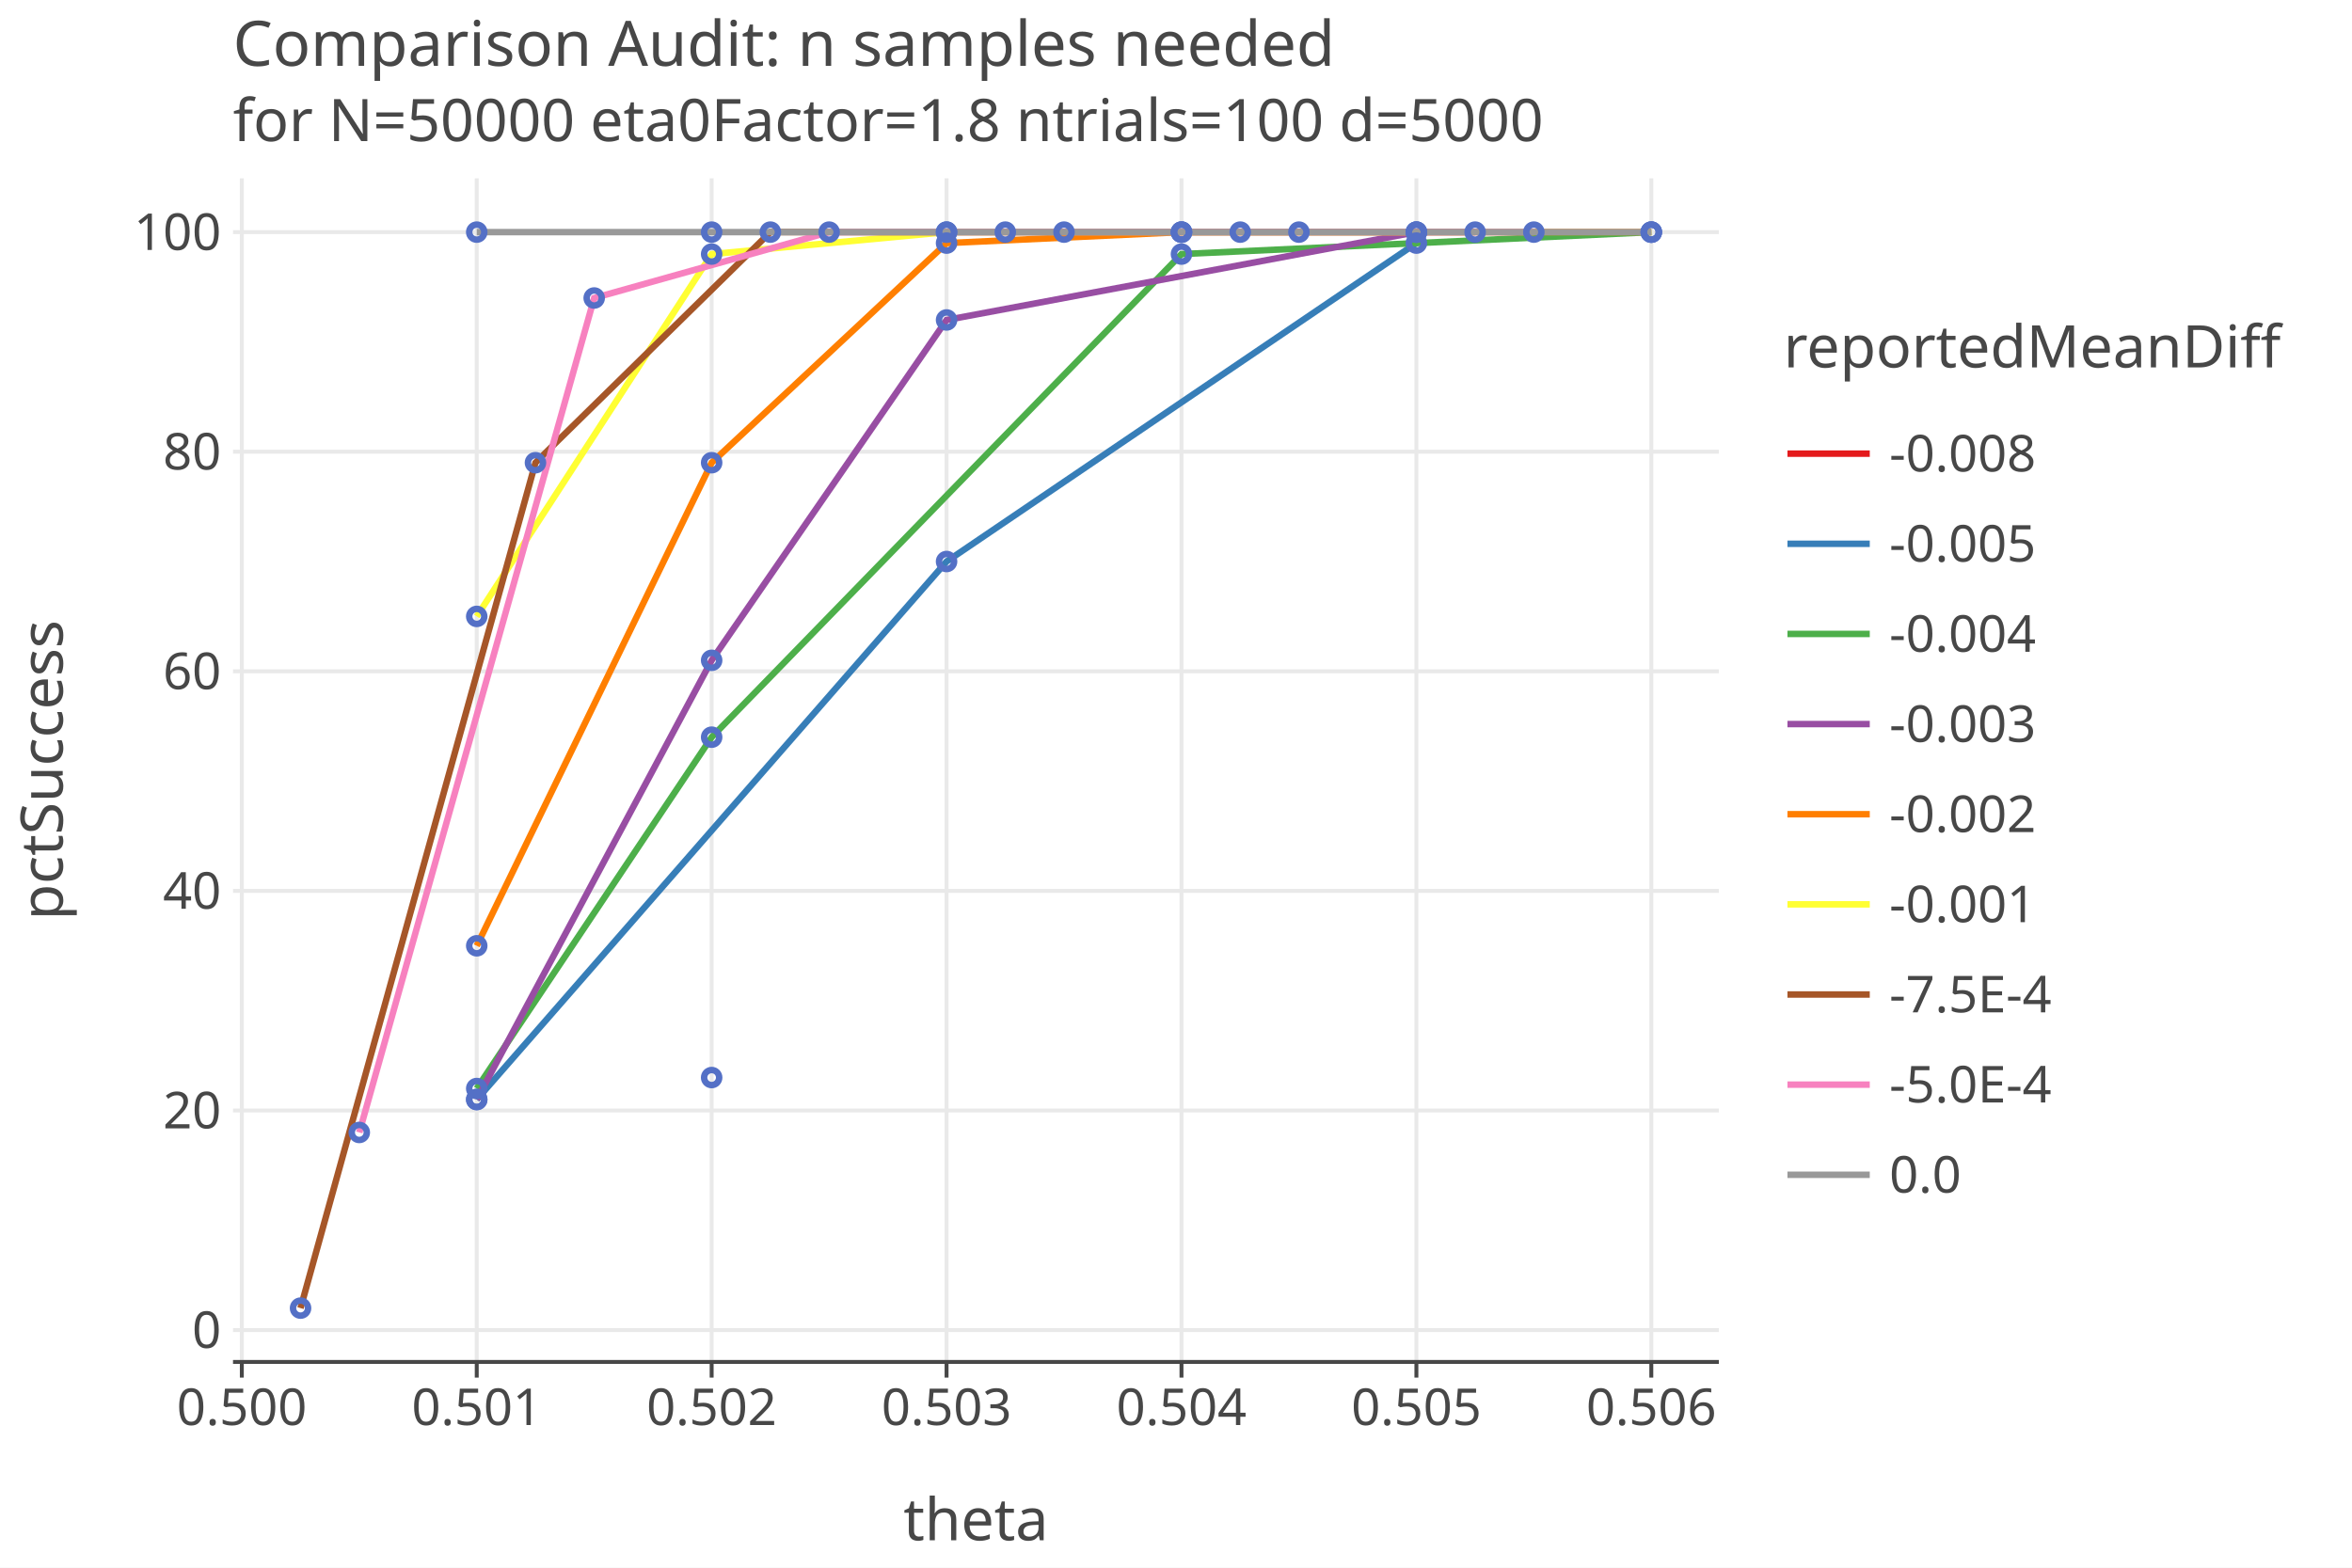
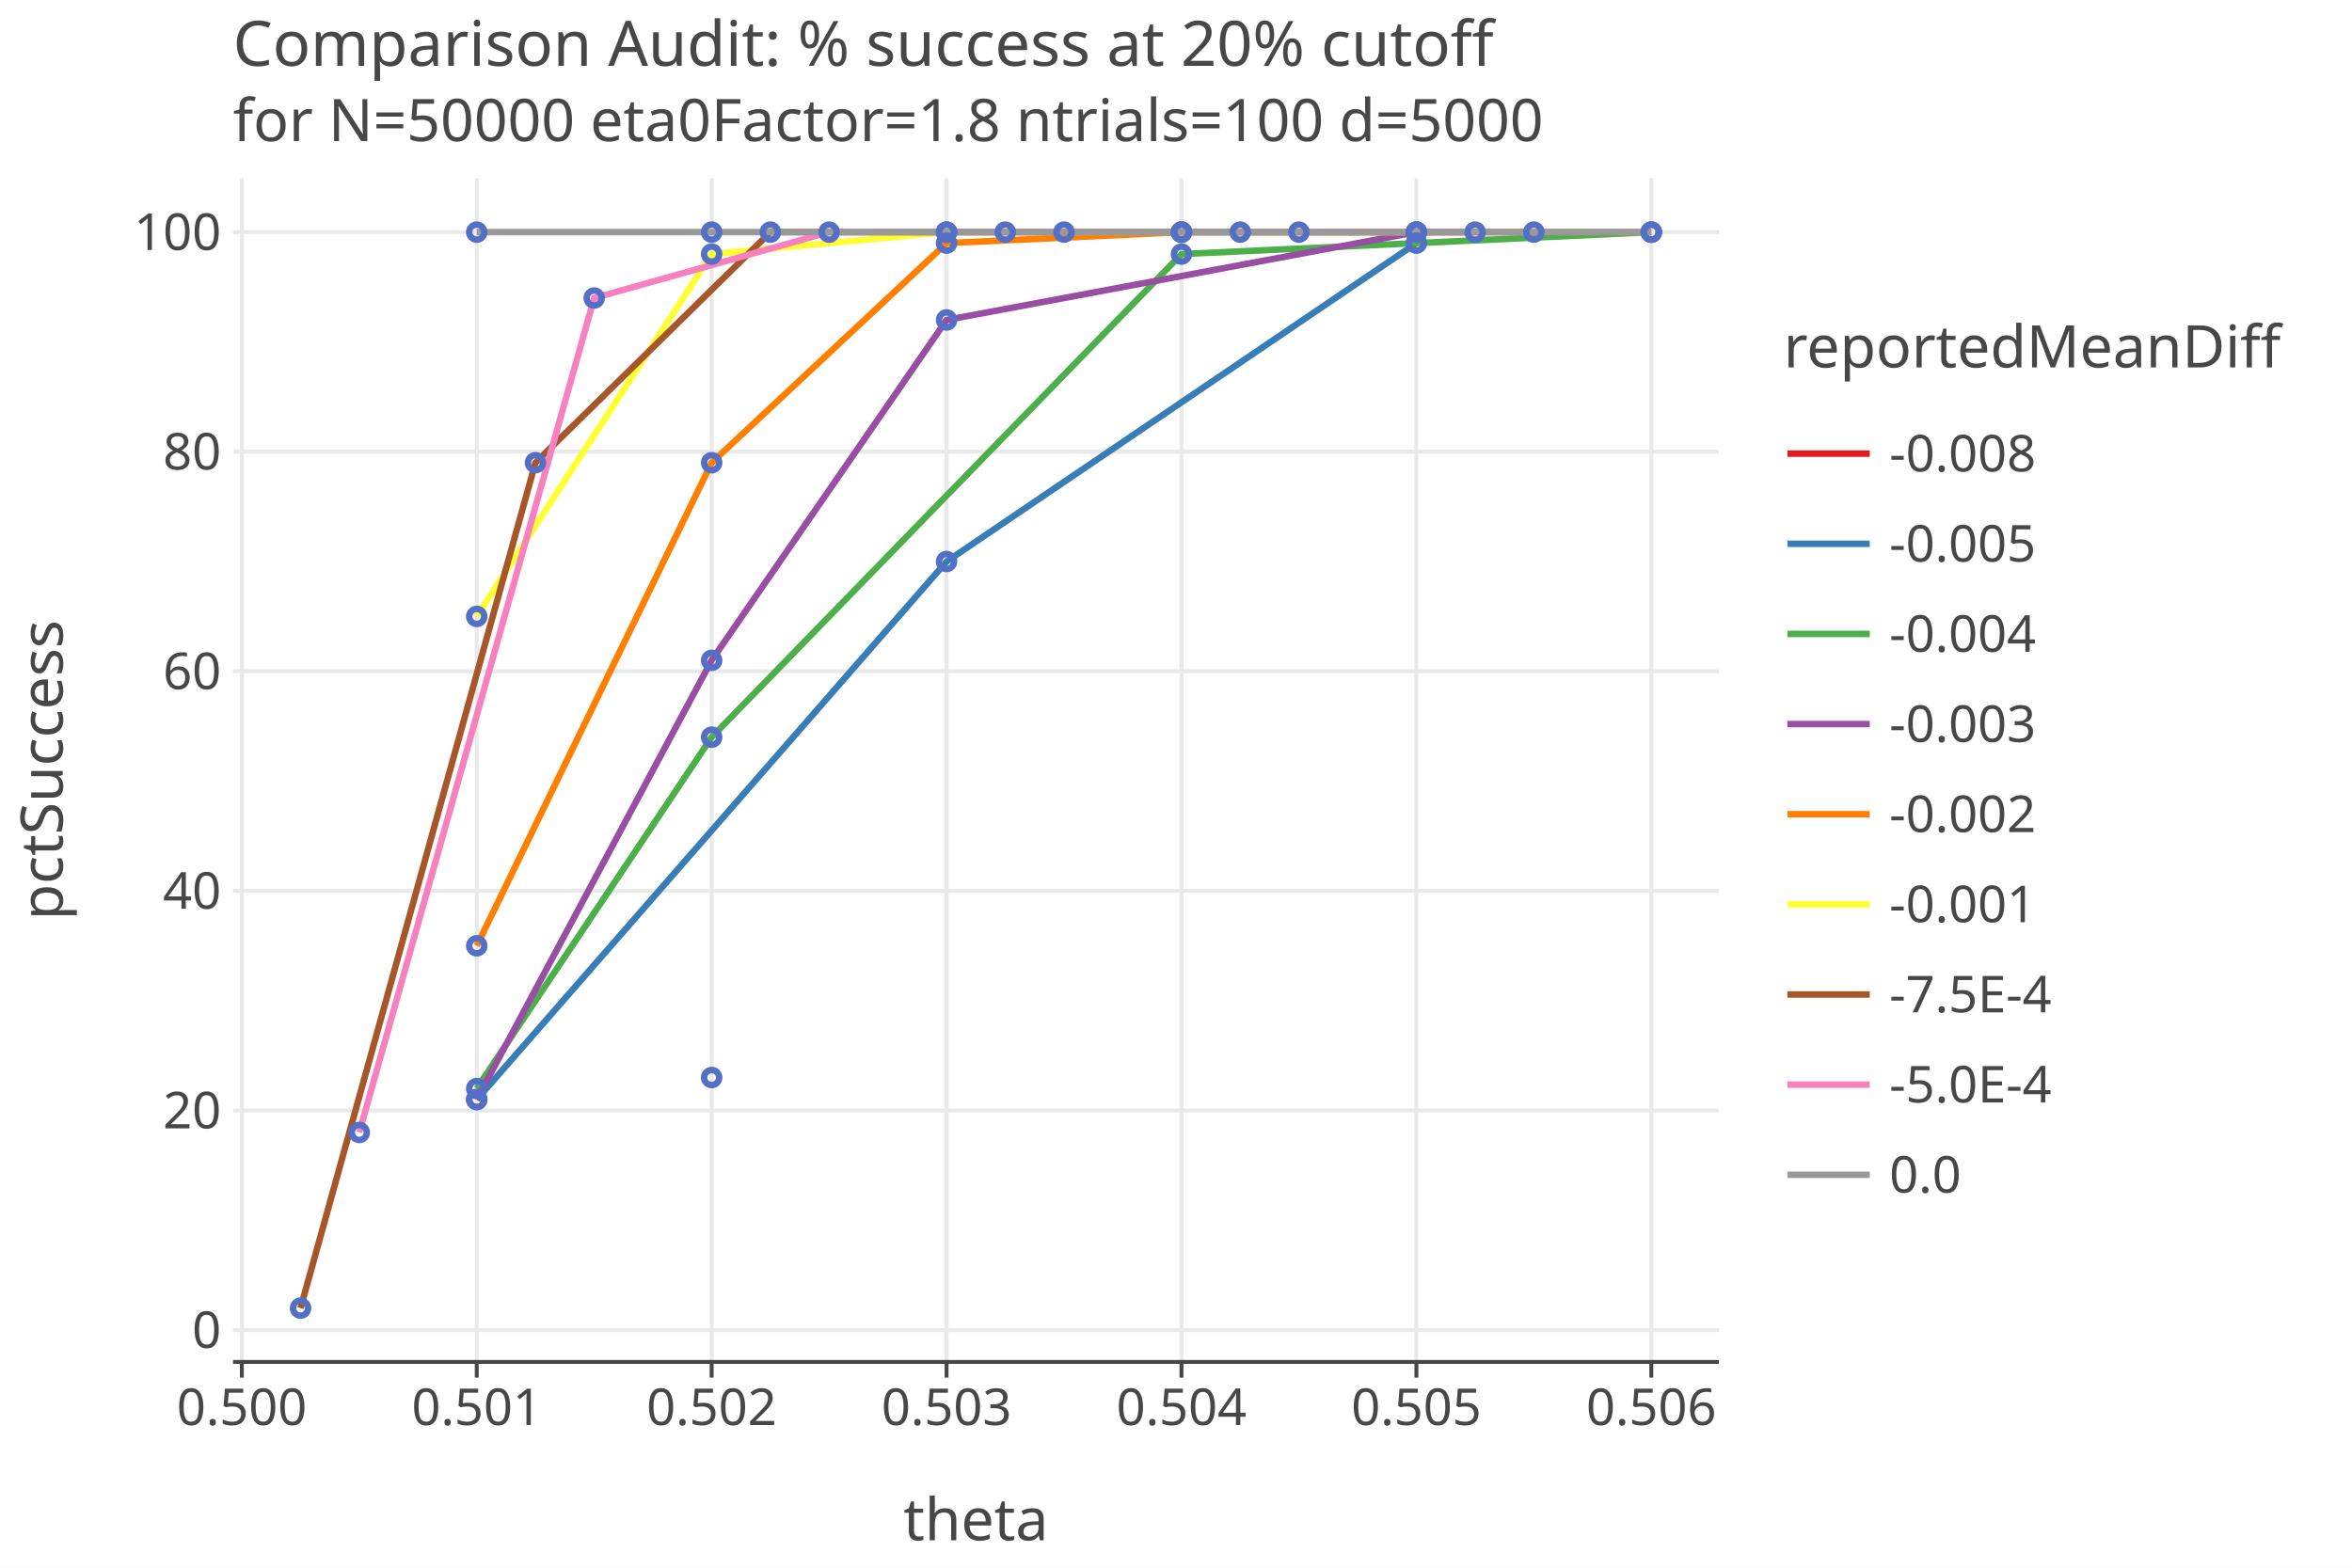
<svg xmlns="http://www.w3.org/2000/svg" display="block" class="plt-container" width="600.0" height="400.0">
  <style type="text/css">
  .plt-container {
   font-family: Lucida Grande, sans-serif;
   user-select: none;
   -webkit-user-select: none;
   -moz-user-select: none;
   -ms-user-select: none;
}
text {
   text-rendering: optimizeLegibility;
}
- #pTFMNFa .plot-title {
+ #psCte0u .plot-title {
   fill: #474747;
   font-family: Lucida Grande, sans-serif;
   font-size: 16.0px;
   font-weight: normal;
   font-style: normal;   
}
- #pTFMNFa .plot-subtitle {
+ #psCte0u .plot-subtitle {
   fill: #474747;
   font-family: Lucida Grande, sans-serif;
   font-size: 15.0px;
   font-weight: normal;
   font-style: normal;   
}
- #pTFMNFa .plot-caption {
-    fill: #474747;
-    font-family: Lucida Grande, sans-serif;
-    font-size: 13.0px;
-    font-weight: normal;
-    font-style: normal;   
- }
- #pTFMNFa .legend-title {
+ #psCte0u .plot-caption {
+    fill: #474747;
+    font-family: Lucida Grande, sans-serif;
+    font-size: 13.0px;
+    font-weight: normal;
+    font-style: normal;   
+ }
+ #psCte0u .legend-title {
   fill: #474747;
   font-family: Lucida Grande, sans-serif;
   font-size: 15.0px;
   font-weight: normal;
   font-style: normal;   
}
- #pTFMNFa .legend-item {
-    fill: #474747;
-    font-family: Lucida Grande, sans-serif;
-    font-size: 13.0px;
-    font-weight: normal;
-    font-style: normal;   
- }
- #pTFMNFa .axis-title-x {
+ #psCte0u .legend-item {
+    fill: #474747;
+    font-family: Lucida Grande, sans-serif;
+    font-size: 13.0px;
+    font-weight: normal;
+    font-style: normal;   
+ }
+ #psCte0u .axis-title-x {
   fill: #474747;
   font-family: Lucida Grande, sans-serif;
   font-size: 15.0px;
   font-weight: normal;
   font-style: normal;   
}
- #pTFMNFa .axis-text-x {
-    fill: #474747;
-    font-family: Lucida Grande, sans-serif;
-    font-size: 13.0px;
-    font-weight: normal;
-    font-style: normal;   
- }
- #dt4HRxP .axis-tooltip-text-x {
+ #psCte0u .axis-text-x {
+    fill: #474747;
+    font-family: Lucida Grande, sans-serif;
+    font-size: 13.0px;
+    font-weight: normal;
+    font-style: normal;   
+ }
+ #dHt0eC7 .axis-tooltip-text-x {
   fill: #ffffff;
   font-family: Lucida Grande, sans-serif;
   font-size: 13.0px;
   font-weight: normal;
   font-style: normal;   
}
- #pTFMNFa .axis-title-y {
+ #psCte0u .axis-title-y {
   fill: #474747;
   font-family: Lucida Grande, sans-serif;
   font-size: 15.0px;
   font-weight: normal;
   font-style: normal;   
}
- #pTFMNFa .axis-text-y {
-    fill: #474747;
-    font-family: Lucida Grande, sans-serif;
-    font-size: 13.0px;
-    font-weight: normal;
-    font-style: normal;   
- }
- #dt4HRxP .axis-tooltip-text-y {
+ #psCte0u .axis-text-y {
+    fill: #474747;
+    font-family: Lucida Grande, sans-serif;
+    font-size: 13.0px;
+    font-weight: normal;
+    font-style: normal;   
+ }
+ #dHt0eC7 .axis-tooltip-text-y {
   fill: #ffffff;
   font-family: Lucida Grande, sans-serif;
   font-size: 13.0px;
   font-weight: normal;
   font-style: normal;   
}
- #pTFMNFa .facet-strip-text-x {
-    fill: #474747;
-    font-family: Lucida Grande, sans-serif;
-    font-size: 13.0px;
-    font-weight: normal;
-    font-style: normal;   
- }
- #pTFMNFa .facet-strip-text-y {
-    fill: #474747;
-    font-family: Lucida Grande, sans-serif;
-    font-size: 13.0px;
-    font-weight: normal;
-    font-style: normal;   
- }
- #dt4HRxP .tooltip-text {
-    fill: #474747;
-    font-family: Lucida Grande, sans-serif;
-    font-size: 13.0px;
-    font-weight: normal;
-    font-style: normal;   
- }
- #dt4HRxP .tooltip-title {
+ #psCte0u .facet-strip-text-x {
+    fill: #474747;
+    font-family: Lucida Grande, sans-serif;
+    font-size: 13.0px;
+    font-weight: normal;
+    font-style: normal;   
+ }
+ #psCte0u .facet-strip-text-y {
+    fill: #474747;
+    font-family: Lucida Grande, sans-serif;
+    font-size: 13.0px;
+    font-weight: normal;
+    font-style: normal;   
+ }
+ #dHt0eC7 .tooltip-text {
+    fill: #474747;
+    font-family: Lucida Grande, sans-serif;
+    font-size: 13.0px;
+    font-weight: normal;
+    font-style: normal;   
+ }
+ #dHt0eC7 .tooltip-title {
   fill: #474747;
   font-family: Lucida Grande, sans-serif;
   font-size: 13.0px;
   font-weight: bold;
   font-style: normal;   
}
- #dt4HRxP .tooltip-label {
+ #dHt0eC7 .tooltip-label {
   fill: #474747;
   font-family: Lucida Grande, sans-serif;
   font-size: 13.0px;
   font-weight: bold;
   font-style: normal;   
}

  </style>
-   <g id="pTFMNFa">
+   <g id="psCte0u">
    <path fill-rule="evenodd" fill="rgb(255,255,255)" fill-opacity="1.0" d="M0.0 0.0 L0.0 400.0 L600.0 400.0 L600.0 0.0 Z">
    </path>
    <g transform="translate(29.5 45.5 ) ">
      <g>
        <g transform="translate(29.94182 0.0 ) ">
          <g>
            <line x1="2.247" y1="0.0" x2="2.247" y2="302.0" stroke="rgb(233,233,233)" stroke-opacity="1.0" stroke-width="1.0" fill="none">
            </line>
            <line x1="62.174" y1="0.0" x2="62.174" y2="302.0" stroke="rgb(233,233,233)" stroke-opacity="1.0" stroke-width="1.0" fill="none">
            </line>
            <line x1="122.101" y1="0.0" x2="122.101" y2="302.0" stroke="rgb(233,233,233)" stroke-opacity="1.0" stroke-width="1.0" fill="none">
            </line>
            <line x1="182.029" y1="0.0" x2="182.029" y2="302.0" stroke="rgb(233,233,233)" stroke-opacity="1.0" stroke-width="1.0" fill="none">
            </line>
            <line x1="241.956" y1="0.0" x2="241.956" y2="302.0" stroke="rgb(233,233,233)" stroke-opacity="1.0" stroke-width="1.0" fill="none">
            </line>
            <line x1="301.883" y1="0.0" x2="301.883" y2="302.0" stroke="rgb(233,233,233)" stroke-opacity="1.0" stroke-width="1.0" fill="none">
            </line>
            <line x1="361.81" y1="0.0" x2="361.81" y2="302.0" stroke="rgb(233,233,233)" stroke-opacity="1.0" stroke-width="1.0" fill="none">
            </line>
          </g>
        </g>
        <g transform="translate(29.94182 0.0 ) ">
          <g>
            <line x1="0.0" y1="293.876" x2="379.039" y2="293.876" stroke="rgb(233,233,233)" stroke-opacity="1.0" stroke-width="1.0" fill="none">
            </line>
            <line x1="0.0" y1="237.846" x2="379.039" y2="237.846" stroke="rgb(233,233,233)" stroke-opacity="1.0" stroke-width="1.0" fill="none">
            </line>
            <line x1="0.0" y1="181.816" x2="379.039" y2="181.816" stroke="rgb(233,233,233)" stroke-opacity="1.0" stroke-width="1.0" fill="none">
            </line>
            <line x1="0.0" y1="125.787" x2="379.039" y2="125.787" stroke="rgb(233,233,233)" stroke-opacity="1.0" stroke-width="1.0" fill="none">
            </line>
            <line x1="0.0" y1="69.757" x2="379.039" y2="69.757" stroke="rgb(233,233,233)" stroke-opacity="1.0" stroke-width="1.0" fill="none">
            </line>
            <line x1="0.0" y1="13.727" x2="379.039" y2="13.727" stroke="rgb(233,233,233)" stroke-opacity="1.0" stroke-width="1.0" fill="none">
            </line>
          </g>
        </g>
      </g>
-       <g clip-path="url(#ceFVsFm)" clip-bounds-jfx="[rect (29.942, 0.0), (379.039, 302.0)]">
+       <g clip-path="url(#cfuRmfI)" clip-bounds-jfx="[rect (29.942, 0.0), (379.039, 302.0)]">
        <g transform="translate(29.94182 0.0 ) ">
          <g>
            <g>
              <g>
                <path d="M122.101 229.442 L122.101 229.442 " fill="none" stroke-width="1.65" stroke="rgb(228,26,28)" stroke-opacity="1.0">
                </path>
              </g>
              <g>
                <path d="M62.174 235.045 L62.174 235.045 L182.029 97.772 L301.883 16.529 " fill="none" stroke-width="1.65" stroke="rgb(55,126,184)" stroke-opacity="1.0">
                </path>
              </g>
              <g>
                <path d="M62.174 232.243 L62.174 232.243 L122.101 142.596 L241.956 19.33 L361.81 13.727 " fill="none" stroke-width="1.65" stroke="rgb(77,175,74)" stroke-opacity="1.0">
                </path>
              </g>
              <g>
                <path d="M62.174 235.045 L62.174 235.045 L122.101 122.985 L182.029 36.139 L301.883 13.727 " fill="none" stroke-width="1.65" stroke="rgb(152,78,163)" stroke-opacity="1.0">
                </path>
              </g>
              <g>
                <path d="M62.174 195.824 L62.174 195.824 L122.101 72.558 L182.029 16.529 L241.956 13.727 L361.81 13.727 " fill="none" stroke-width="1.65" stroke="rgb(255,127,0)" stroke-opacity="1.0">
                </path>
              </g>
              <g>
                <path d="M62.174 111.779 L62.174 111.779 L122.101 19.33 L182.029 13.727 L241.956 13.727 L301.883 13.727 " fill="none" stroke-width="1.65" stroke="rgb(255,255,51)" stroke-opacity="1.0">
                </path>
              </g>
              <g>
                <path d="M17.229 288.273 L17.229 288.273 L77.156 72.558 L137.083 13.727 L197.01 13.727 L256.937 13.727 L316.865 13.727 " fill="none" stroke-width="1.65" stroke="rgb(166,86,40)" stroke-opacity="1.0">
                </path>
              </g>
              <g>
                <path d="M32.211 243.449 L32.211 243.449 L92.138 30.536 L152.065 13.727 L211.992 13.727 L271.919 13.727 L331.846 13.727 " fill="none" stroke-width="1.65" stroke="rgb(247,129,191)" stroke-opacity="1.0">
                </path>
              </g>
              <g>
                <path d="M62.174 13.727 L62.174 13.727 L122.101 13.727 L182.029 13.727 L241.956 13.727 L301.883 13.727 L361.81 13.727 " fill="none" stroke-width="1.65" stroke="rgb(153,153,153)" stroke-opacity="1.0">
                </path>
              </g>
            </g>
            <g>
              <g>
                <g>
                  <circle fill="#000000" fill-opacity="0.0" stroke="#5470c6" stroke-width="1.65" cx="122.101" cy="229.442" r="1.925" />
                  <circle fill="#000000" fill-opacity="0.0" stroke="#5470c6" stroke-width="1.65" cx="62.174" cy="235.045" r="1.925" />
                  <circle fill="#000000" fill-opacity="0.0" stroke="#5470c6" stroke-width="1.65" cx="182.029" cy="97.772" r="1.925" />
                  <circle fill="#000000" fill-opacity="0.0" stroke="#5470c6" stroke-width="1.65" cx="301.883" cy="16.529" r="1.925" />
                  <circle fill="#000000" fill-opacity="0.0" stroke="#5470c6" stroke-width="1.65" cx="62.174" cy="232.243" r="1.925" />
                  <circle fill="#000000" fill-opacity="0.0" stroke="#5470c6" stroke-width="1.65" cx="122.101" cy="142.596" r="1.925" />
                  <circle fill="#000000" fill-opacity="0.0" stroke="#5470c6" stroke-width="1.65" cx="241.956" cy="19.33" r="1.925" />
                  <circle fill="#000000" fill-opacity="0.0" stroke="#5470c6" stroke-width="1.65" cx="361.81" cy="13.727" r="1.925" />
                  <circle fill="#000000" fill-opacity="0.0" stroke="#5470c6" stroke-width="1.65" cx="62.174" cy="235.045" r="1.925" />
                  <circle fill="#000000" fill-opacity="0.0" stroke="#5470c6" stroke-width="1.65" cx="122.101" cy="122.985" r="1.925" />
                  <circle fill="#000000" fill-opacity="0.0" stroke="#5470c6" stroke-width="1.65" cx="182.029" cy="36.139" r="1.925" />
                  <circle fill="#000000" fill-opacity="0.0" stroke="#5470c6" stroke-width="1.65" cx="301.883" cy="13.727" r="1.925" />
                  <circle fill="#000000" fill-opacity="0.0" stroke="#5470c6" stroke-width="1.65" cx="62.174" cy="195.824" r="1.925" />
                  <circle fill="#000000" fill-opacity="0.0" stroke="#5470c6" stroke-width="1.65" cx="122.101" cy="72.558" r="1.925" />
                  <circle fill="#000000" fill-opacity="0.0" stroke="#5470c6" stroke-width="1.65" cx="182.029" cy="16.529" r="1.925" />
                  <circle fill="#000000" fill-opacity="0.0" stroke="#5470c6" stroke-width="1.65" cx="241.956" cy="13.727" r="1.925" />
                  <circle fill="#000000" fill-opacity="0.0" stroke="#5470c6" stroke-width="1.65" cx="361.81" cy="13.727" r="1.925" />
                  <circle fill="#000000" fill-opacity="0.0" stroke="#5470c6" stroke-width="1.65" cx="62.174" cy="111.779" r="1.925" />
                  <circle fill="#000000" fill-opacity="0.0" stroke="#5470c6" stroke-width="1.65" cx="122.101" cy="19.33" r="1.925" />
                  <circle fill="#000000" fill-opacity="0.0" stroke="#5470c6" stroke-width="1.65" cx="182.029" cy="13.727" r="1.925" />
                  <circle fill="#000000" fill-opacity="0.0" stroke="#5470c6" stroke-width="1.65" cx="241.956" cy="13.727" r="1.925" />
                  <circle fill="#000000" fill-opacity="0.0" stroke="#5470c6" stroke-width="1.65" cx="301.883" cy="13.727" r="1.925" />
                  <circle fill="#000000" fill-opacity="0.0" stroke="#5470c6" stroke-width="1.65" cx="17.229" cy="288.273" r="1.925" />
                  <circle fill="#000000" fill-opacity="0.0" stroke="#5470c6" stroke-width="1.65" cx="77.156" cy="72.558" r="1.925" />
                  <circle fill="#000000" fill-opacity="0.0" stroke="#5470c6" stroke-width="1.65" cx="137.083" cy="13.727" r="1.925" />
                  <circle fill="#000000" fill-opacity="0.0" stroke="#5470c6" stroke-width="1.65" cx="197.01" cy="13.727" r="1.925" />
                  <circle fill="#000000" fill-opacity="0.0" stroke="#5470c6" stroke-width="1.65" cx="256.937" cy="13.727" r="1.925" />
                  <circle fill="#000000" fill-opacity="0.0" stroke="#5470c6" stroke-width="1.65" cx="316.865" cy="13.727" r="1.925" />
                  <circle fill="#000000" fill-opacity="0.0" stroke="#5470c6" stroke-width="1.65" cx="32.211" cy="243.449" r="1.925" />
                  <circle fill="#000000" fill-opacity="0.0" stroke="#5470c6" stroke-width="1.65" cx="92.138" cy="30.536" r="1.925" />
                  <circle fill="#000000" fill-opacity="0.0" stroke="#5470c6" stroke-width="1.65" cx="152.065" cy="13.727" r="1.925" />
                  <circle fill="#000000" fill-opacity="0.0" stroke="#5470c6" stroke-width="1.65" cx="211.992" cy="13.727" r="1.925" />
                  <circle fill="#000000" fill-opacity="0.0" stroke="#5470c6" stroke-width="1.65" cx="271.919" cy="13.727" r="1.925" />
                  <circle fill="#000000" fill-opacity="0.0" stroke="#5470c6" stroke-width="1.65" cx="331.846" cy="13.727" r="1.925" />
                  <circle fill="#000000" fill-opacity="0.0" stroke="#5470c6" stroke-width="1.65" cx="62.174" cy="13.727" r="1.925" />
                  <circle fill="#000000" fill-opacity="0.0" stroke="#5470c6" stroke-width="1.65" cx="122.101" cy="13.727" r="1.925" />
                  <circle fill="#000000" fill-opacity="0.0" stroke="#5470c6" stroke-width="1.65" cx="182.029" cy="13.727" r="1.925" />
                  <circle fill="#000000" fill-opacity="0.0" stroke="#5470c6" stroke-width="1.65" cx="241.956" cy="13.727" r="1.925" />
                  <circle fill="#000000" fill-opacity="0.0" stroke="#5470c6" stroke-width="1.65" cx="301.883" cy="13.727" r="1.925" />
                  <circle fill="#000000" fill-opacity="0.0" stroke="#5470c6" stroke-width="1.65" cx="361.81" cy="13.727" r="1.925" />
                </g>
              </g>
            </g>
          </g>
        </g>
        <defs>
-           <clipPath id="coaOOqm">
+           <clipPath id="cr7Girx">
            <rect x="29.942" y="0.0" width="379.039" height="302.0">
            </rect>
          </clipPath>
        </defs>
        <defs>
-           <clipPath id="ceFVsFm">
+           <clipPath id="cfuRmfI">
            <rect x="29.942" y="0.0" width="379.039" height="302.0">
            </rect>
          </clipPath>
        </defs>
      </g>
      <g>
        <g transform="translate(29.94182 302.0 ) ">
          <g transform="translate(2.247266 0.0 ) ">
            <line stroke-width="1.0" stroke="rgb(71,71,71)" stroke-opacity="1.0" x2="0.0" y2="4.0">
            </line>
            <g transform="translate(0.0 7.0 ) ">
              <text class="axis-text-x" text-anchor="middle" dy="0.7em">
                <tspan>0.500</tspan>
              </text>
            </g>
          </g>
          <g transform="translate(62.17436 0.0 ) ">
            <line stroke-width="1.0" stroke="rgb(71,71,71)" stroke-opacity="1.0" x2="0.0" y2="4.0">
            </line>
            <g transform="translate(0.0 7.0 ) ">
              <text class="axis-text-x" text-anchor="middle" dy="0.7em">
                <tspan>0.501</tspan>
              </text>
            </g>
          </g>
          <g transform="translate(122.1015 0.0 ) ">
            <line stroke-width="1.0" stroke="rgb(71,71,71)" stroke-opacity="1.0" x2="0.0" y2="4.0">
            </line>
            <g transform="translate(0.0 7.0 ) ">
              <text class="axis-text-x" text-anchor="middle" dy="0.7em">
                <tspan>0.502</tspan>
              </text>
            </g>
          </g>
          <g transform="translate(182.0285 0.0 ) ">
            <line stroke-width="1.0" stroke="rgb(71,71,71)" stroke-opacity="1.0" x2="0.0" y2="4.0">
            </line>
            <g transform="translate(0.0 7.0 ) ">
              <text class="axis-text-x" text-anchor="middle" dy="0.7em">
                <tspan>0.503</tspan>
              </text>
            </g>
          </g>
          <g transform="translate(241.9556 0.0 ) ">
            <line stroke-width="1.0" stroke="rgb(71,71,71)" stroke-opacity="1.0" x2="0.0" y2="4.0">
            </line>
            <g transform="translate(0.0 7.0 ) ">
              <text class="axis-text-x" text-anchor="middle" dy="0.7em">
                <tspan>0.504</tspan>
              </text>
            </g>
          </g>
          <g transform="translate(301.8827 0.0 ) ">
            <line stroke-width="1.0" stroke="rgb(71,71,71)" stroke-opacity="1.0" x2="0.0" y2="4.0">
            </line>
            <g transform="translate(0.0 7.0 ) ">
              <text class="axis-text-x" text-anchor="middle" dy="0.7em">
                <tspan>0.505</tspan>
              </text>
            </g>
          </g>
          <g transform="translate(361.8098 0.0 ) ">
            <line stroke-width="1.0" stroke="rgb(71,71,71)" stroke-opacity="1.0" x2="0.0" y2="4.0">
            </line>
            <g transform="translate(0.0 7.0 ) ">
              <text class="axis-text-x" text-anchor="middle" dy="0.7em">
                <tspan>0.506</tspan>
              </text>
            </g>
          </g>
          <line x1="0.0" y1="0.0" x2="379.039" y2="0.0" stroke-width="1.0" stroke="rgb(71,71,71)" stroke-opacity="1.0">
          </line>
        </g>
        <g transform="translate(29.94182 0.0 ) ">
          <g transform="translate(0.0 293.8757 ) ">
            <g transform="translate(-3.0 0.0 ) ">
              <text class="axis-text-y" text-anchor="end" dy="0.35em">
                <tspan>0</tspan>
              </text>
            </g>
          </g>
          <g transform="translate(0.0 237.846 ) ">
            <g transform="translate(-3.0 0.0 ) ">
              <text class="axis-text-y" text-anchor="end" dy="0.35em">
                <tspan>20</tspan>
              </text>
            </g>
          </g>
          <g transform="translate(0.0 181.8163 ) ">
            <g transform="translate(-3.0 0.0 ) ">
              <text class="axis-text-y" text-anchor="end" dy="0.35em">
                <tspan>40</tspan>
              </text>
            </g>
          </g>
          <g transform="translate(0.0 125.7866 ) ">
            <g transform="translate(-3.0 0.0 ) ">
              <text class="axis-text-y" text-anchor="end" dy="0.35em">
                <tspan>60</tspan>
              </text>
            </g>
          </g>
          <g transform="translate(0.0 69.75696 ) ">
            <g transform="translate(-3.0 0.0 ) ">
              <text class="axis-text-y" text-anchor="end" dy="0.35em">
                <tspan>80</tspan>
              </text>
            </g>
          </g>
          <g transform="translate(0.0 13.72727 ) ">
            <g transform="translate(-3.0 0.0 ) ">
              <text class="axis-text-y" text-anchor="end" dy="0.35em">
                <tspan>100</tspan>
              </text>
            </g>
          </g>
        </g>
      </g>
    </g>
    <g transform="translate(59.44182 16.8 ) ">
      <text class="plot-title" y="0.0">
-         <tspan>Comparison Audit: n samples needed</tspan>
+         <tspan>Comparison Audit: % success at 20% cutoff</tspan>
      </text>
    </g>
    <g transform="translate(59.44182 36.0 ) ">
      <text class="plot-subtitle" y="0.0">
        <tspan>for N=50000 eta0Factor=1.8 ntrials=100 d=5000</tspan>
      </text>
    </g>
    <g transform="translate(16.0 196.5 ) rotate(-90.0 ) ">
      <text class="axis-title-y" y="0.0" text-anchor="middle">
        <tspan>pctSuccess</tspan>
      </text>
    </g>
    <g transform="translate(248.9612 393.0 ) ">
      <text class="axis-title-x" y="0.0" text-anchor="middle">
        <tspan>theta</tspan>
      </text>
    </g>
    <g transform="translate(444.9807 71.75 ) ">
      <rect x="5.0" y="5.0" height="239.5" width="145.019" stroke="rgb(71,71,71)" stroke-opacity="1.0" stroke-width="0.0" fill="rgb(255,255,255)" fill-opacity="1.0">
      </rect>
      <g transform="translate(10.0 10.0 ) ">
        <g transform="translate(0.0 12.0 ) ">
          <text class="legend-title" y="0.0">
            <tspan>reportedMeanDiff</tspan>
          </text>
        </g>
        <g transform="translate(0.0 22.5 ) ">
          <g transform="">
            <g>
              <rect x="0.0" y="0.0" height="23.0" width="23.0" stroke-width="0.0" fill="rgb(255,255,255)" fill-opacity="1.0">
              </rect>
              <g transform="translate(1.0 1.0 ) ">
                <g>
                  <line x1="0.0" y1="10.5" x2="21.0" y2="10.5" stroke="rgb(228,26,28)" stroke-opacity="1.0" fill="rgb(255,255,255)" fill-opacity="1.0" stroke-width="1.65">
                  </line>
                </g>
              </g>
              <rect x="0.0" y="0.0" height="23.0" width="23.0" stroke="rgb(255,255,255)" stroke-opacity="1.0" stroke-width="1.0" fill-opacity="0.0">
              </rect>
            </g>
            <g transform="translate(26.9903 16.05 ) ">
              <text class="legend-item" y="0.0">
                <tspan>-0.008</tspan>
              </text>
            </g>
          </g>
          <g transform="translate(0.0 23.0 ) ">
            <g>
              <rect x="0.0" y="0.0" height="23.0" width="23.0" stroke-width="0.0" fill="rgb(255,255,255)" fill-opacity="1.0">
              </rect>
              <g transform="translate(1.0 1.0 ) ">
                <g>
                  <line x1="0.0" y1="10.5" x2="21.0" y2="10.5" stroke="rgb(55,126,184)" stroke-opacity="1.0" fill="rgb(255,255,255)" fill-opacity="1.0" stroke-width="1.65">
                  </line>
                </g>
              </g>
              <rect x="0.0" y="0.0" height="23.0" width="23.0" stroke="rgb(255,255,255)" stroke-opacity="1.0" stroke-width="1.0" fill-opacity="0.0">
              </rect>
            </g>
            <g transform="translate(26.9903 16.05 ) ">
              <text class="legend-item" y="0.0">
                <tspan>-0.005</tspan>
              </text>
            </g>
          </g>
          <g transform="translate(0.0 46.0 ) ">
            <g>
              <rect x="0.0" y="0.0" height="23.0" width="23.0" stroke-width="0.0" fill="rgb(255,255,255)" fill-opacity="1.0">
              </rect>
              <g transform="translate(1.0 1.0 ) ">
                <g>
                  <line x1="0.0" y1="10.5" x2="21.0" y2="10.5" stroke="rgb(77,175,74)" stroke-opacity="1.0" fill="rgb(255,255,255)" fill-opacity="1.0" stroke-width="1.65">
                  </line>
                </g>
              </g>
              <rect x="0.0" y="0.0" height="23.0" width="23.0" stroke="rgb(255,255,255)" stroke-opacity="1.0" stroke-width="1.0" fill-opacity="0.0">
              </rect>
            </g>
            <g transform="translate(26.9903 16.05 ) ">
              <text class="legend-item" y="0.0">
                <tspan>-0.004</tspan>
              </text>
            </g>
          </g>
          <g transform="translate(0.0 69.0 ) ">
            <g>
              <rect x="0.0" y="0.0" height="23.0" width="23.0" stroke-width="0.0" fill="rgb(255,255,255)" fill-opacity="1.0">
              </rect>
              <g transform="translate(1.0 1.0 ) ">
                <g>
                  <line x1="0.0" y1="10.5" x2="21.0" y2="10.5" stroke="rgb(152,78,163)" stroke-opacity="1.0" fill="rgb(255,255,255)" fill-opacity="1.0" stroke-width="1.65">
                  </line>
                </g>
              </g>
              <rect x="0.0" y="0.0" height="23.0" width="23.0" stroke="rgb(255,255,255)" stroke-opacity="1.0" stroke-width="1.0" fill-opacity="0.0">
              </rect>
            </g>
            <g transform="translate(26.9903 16.05 ) ">
              <text class="legend-item" y="0.0">
                <tspan>-0.003</tspan>
              </text>
            </g>
          </g>
          <g transform="translate(0.0 92.0 ) ">
            <g>
              <rect x="0.0" y="0.0" height="23.0" width="23.0" stroke-width="0.0" fill="rgb(255,255,255)" fill-opacity="1.0">
              </rect>
              <g transform="translate(1.0 1.0 ) ">
                <g>
                  <line x1="0.0" y1="10.5" x2="21.0" y2="10.5" stroke="rgb(255,127,0)" stroke-opacity="1.0" fill="rgb(255,255,255)" fill-opacity="1.0" stroke-width="1.65">
                  </line>
                </g>
              </g>
              <rect x="0.0" y="0.0" height="23.0" width="23.0" stroke="rgb(255,255,255)" stroke-opacity="1.0" stroke-width="1.0" fill-opacity="0.0">
              </rect>
            </g>
            <g transform="translate(26.9903 16.05 ) ">
              <text class="legend-item" y="0.0">
                <tspan>-0.002</tspan>
              </text>
            </g>
          </g>
          <g transform="translate(0.0 115.0 ) ">
            <g>
              <rect x="0.0" y="0.0" height="23.0" width="23.0" stroke-width="0.0" fill="rgb(255,255,255)" fill-opacity="1.0">
              </rect>
              <g transform="translate(1.0 1.0 ) ">
                <g>
                  <line x1="0.0" y1="10.5" x2="21.0" y2="10.5" stroke="rgb(255,255,51)" stroke-opacity="1.0" fill="rgb(255,255,255)" fill-opacity="1.0" stroke-width="1.65">
                  </line>
                </g>
              </g>
              <rect x="0.0" y="0.0" height="23.0" width="23.0" stroke="rgb(255,255,255)" stroke-opacity="1.0" stroke-width="1.0" fill-opacity="0.0">
              </rect>
            </g>
            <g transform="translate(26.9903 16.05 ) ">
              <text class="legend-item" y="0.0">
                <tspan>-0.001</tspan>
              </text>
            </g>
          </g>
          <g transform="translate(0.0 138.0 ) ">
            <g>
              <rect x="0.0" y="0.0" height="23.0" width="23.0" stroke-width="0.0" fill="rgb(255,255,255)" fill-opacity="1.0">
              </rect>
              <g transform="translate(1.0 1.0 ) ">
                <g>
                  <line x1="0.0" y1="10.5" x2="21.0" y2="10.5" stroke="rgb(166,86,40)" stroke-opacity="1.0" fill="rgb(255,255,255)" fill-opacity="1.0" stroke-width="1.65">
                  </line>
                </g>
              </g>
              <rect x="0.0" y="0.0" height="23.0" width="23.0" stroke="rgb(255,255,255)" stroke-opacity="1.0" stroke-width="1.0" fill-opacity="0.0">
              </rect>
            </g>
            <g transform="translate(26.9903 16.05 ) ">
              <text class="legend-item" y="0.0">
                <tspan>-7.5E-4</tspan>
              </text>
            </g>
          </g>
          <g transform="translate(0.0 161.0 ) ">
            <g>
              <rect x="0.0" y="0.0" height="23.0" width="23.0" stroke-width="0.0" fill="rgb(255,255,255)" fill-opacity="1.0">
              </rect>
              <g transform="translate(1.0 1.0 ) ">
                <g>
                  <line x1="0.0" y1="10.5" x2="21.0" y2="10.5" stroke="rgb(247,129,191)" stroke-opacity="1.0" fill="rgb(255,255,255)" fill-opacity="1.0" stroke-width="1.65">
                  </line>
                </g>
              </g>
              <rect x="0.0" y="0.0" height="23.0" width="23.0" stroke="rgb(255,255,255)" stroke-opacity="1.0" stroke-width="1.0" fill-opacity="0.0">
              </rect>
            </g>
            <g transform="translate(26.9903 16.05 ) ">
              <text class="legend-item" y="0.0">
                <tspan>-5.0E-4</tspan>
              </text>
            </g>
          </g>
          <g transform="translate(0.0 184.0 ) ">
            <g>
              <rect x="0.0" y="0.0" height="23.0" width="23.0" stroke-width="0.0" fill="rgb(255,255,255)" fill-opacity="1.0">
              </rect>
              <g transform="translate(1.0 1.0 ) ">
                <g>
                  <line x1="0.0" y1="10.5" x2="21.0" y2="10.5" stroke="rgb(153,153,153)" stroke-opacity="1.0" fill="rgb(255,255,255)" fill-opacity="1.0" stroke-width="1.65">
                  </line>
                </g>
              </g>
              <rect x="0.0" y="0.0" height="23.0" width="23.0" stroke="rgb(255,255,255)" stroke-opacity="1.0" stroke-width="1.0" fill-opacity="0.0">
              </rect>
            </g>
            <g transform="translate(26.9903 16.05 ) ">
              <text class="legend-item" y="0.0">
                <tspan>0.0</tspan>
              </text>
            </g>
          </g>
        </g>
      </g>
    </g>
    <path fill="rgb(0,0,0)" fill-opacity="0.0" stroke="rgb(71,71,71)" stroke-opacity="1.0" stroke-width="0.0" d="M0.0 0.0 L0.0 400.0 L600.0 400.0 L600.0 0.0 Z">
    </path>
  </g>
-   <g id="dt4HRxP">
+   <g id="dHt0eC7">
  </g>
</svg>
